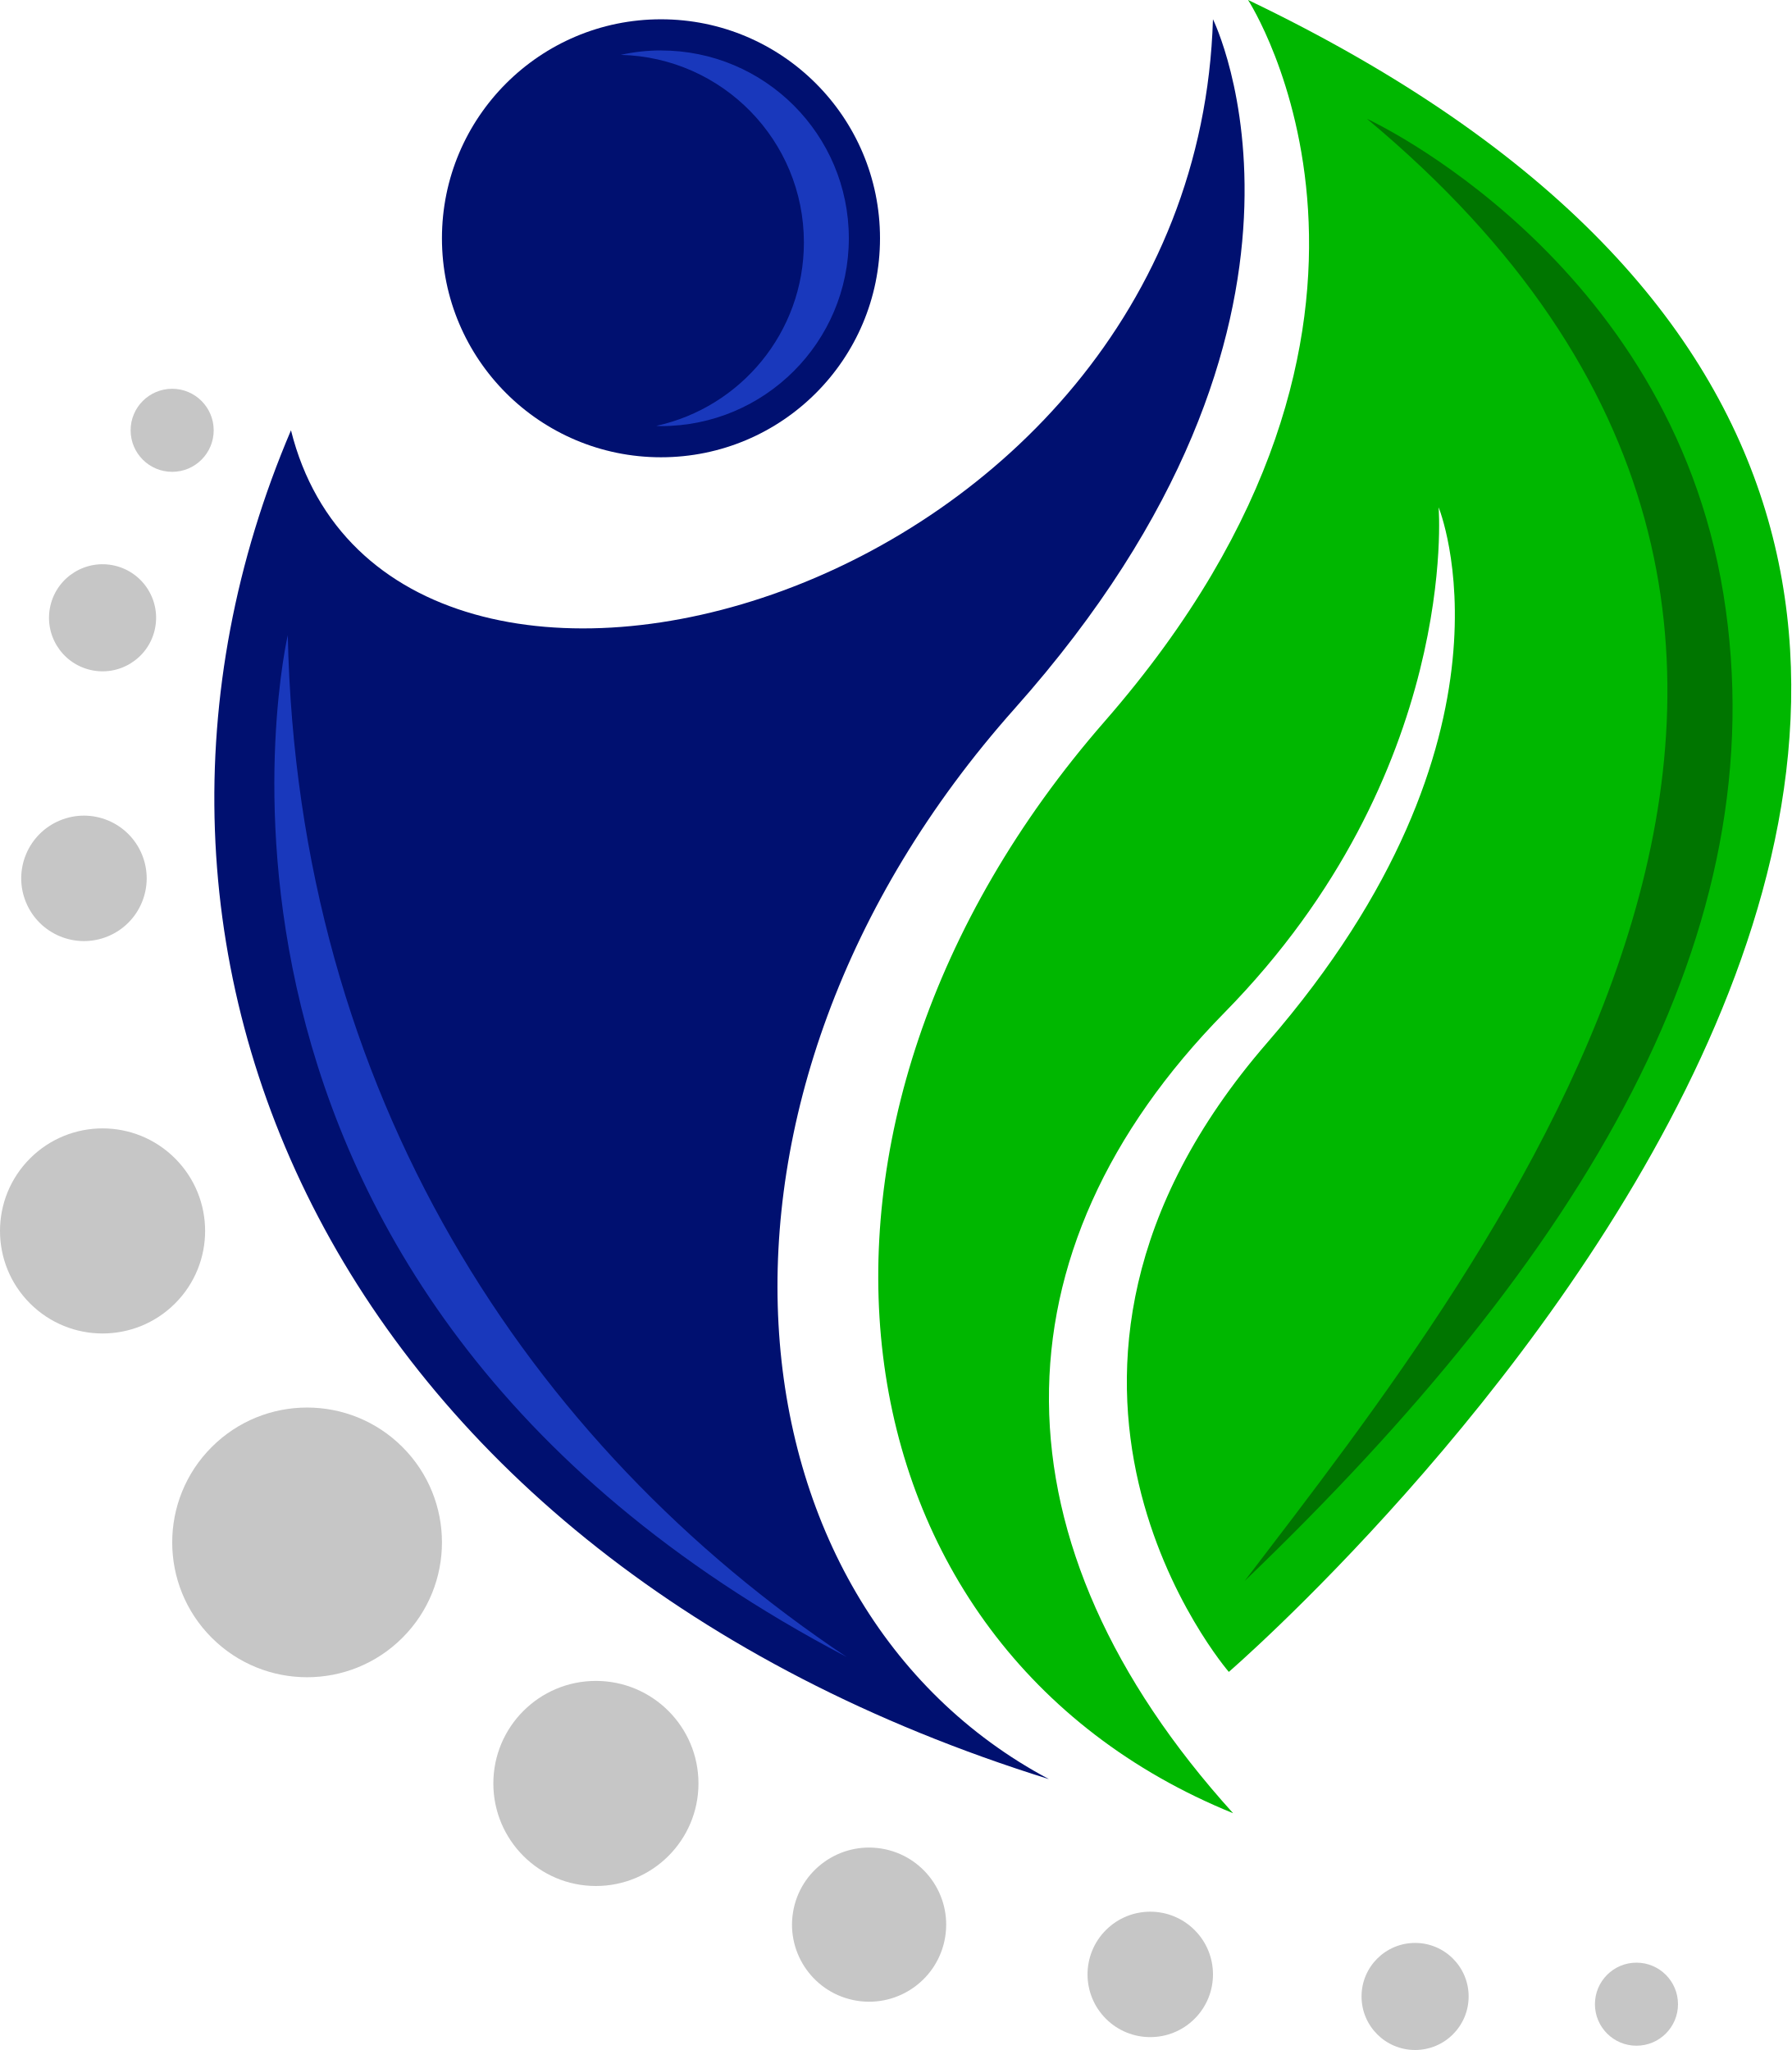
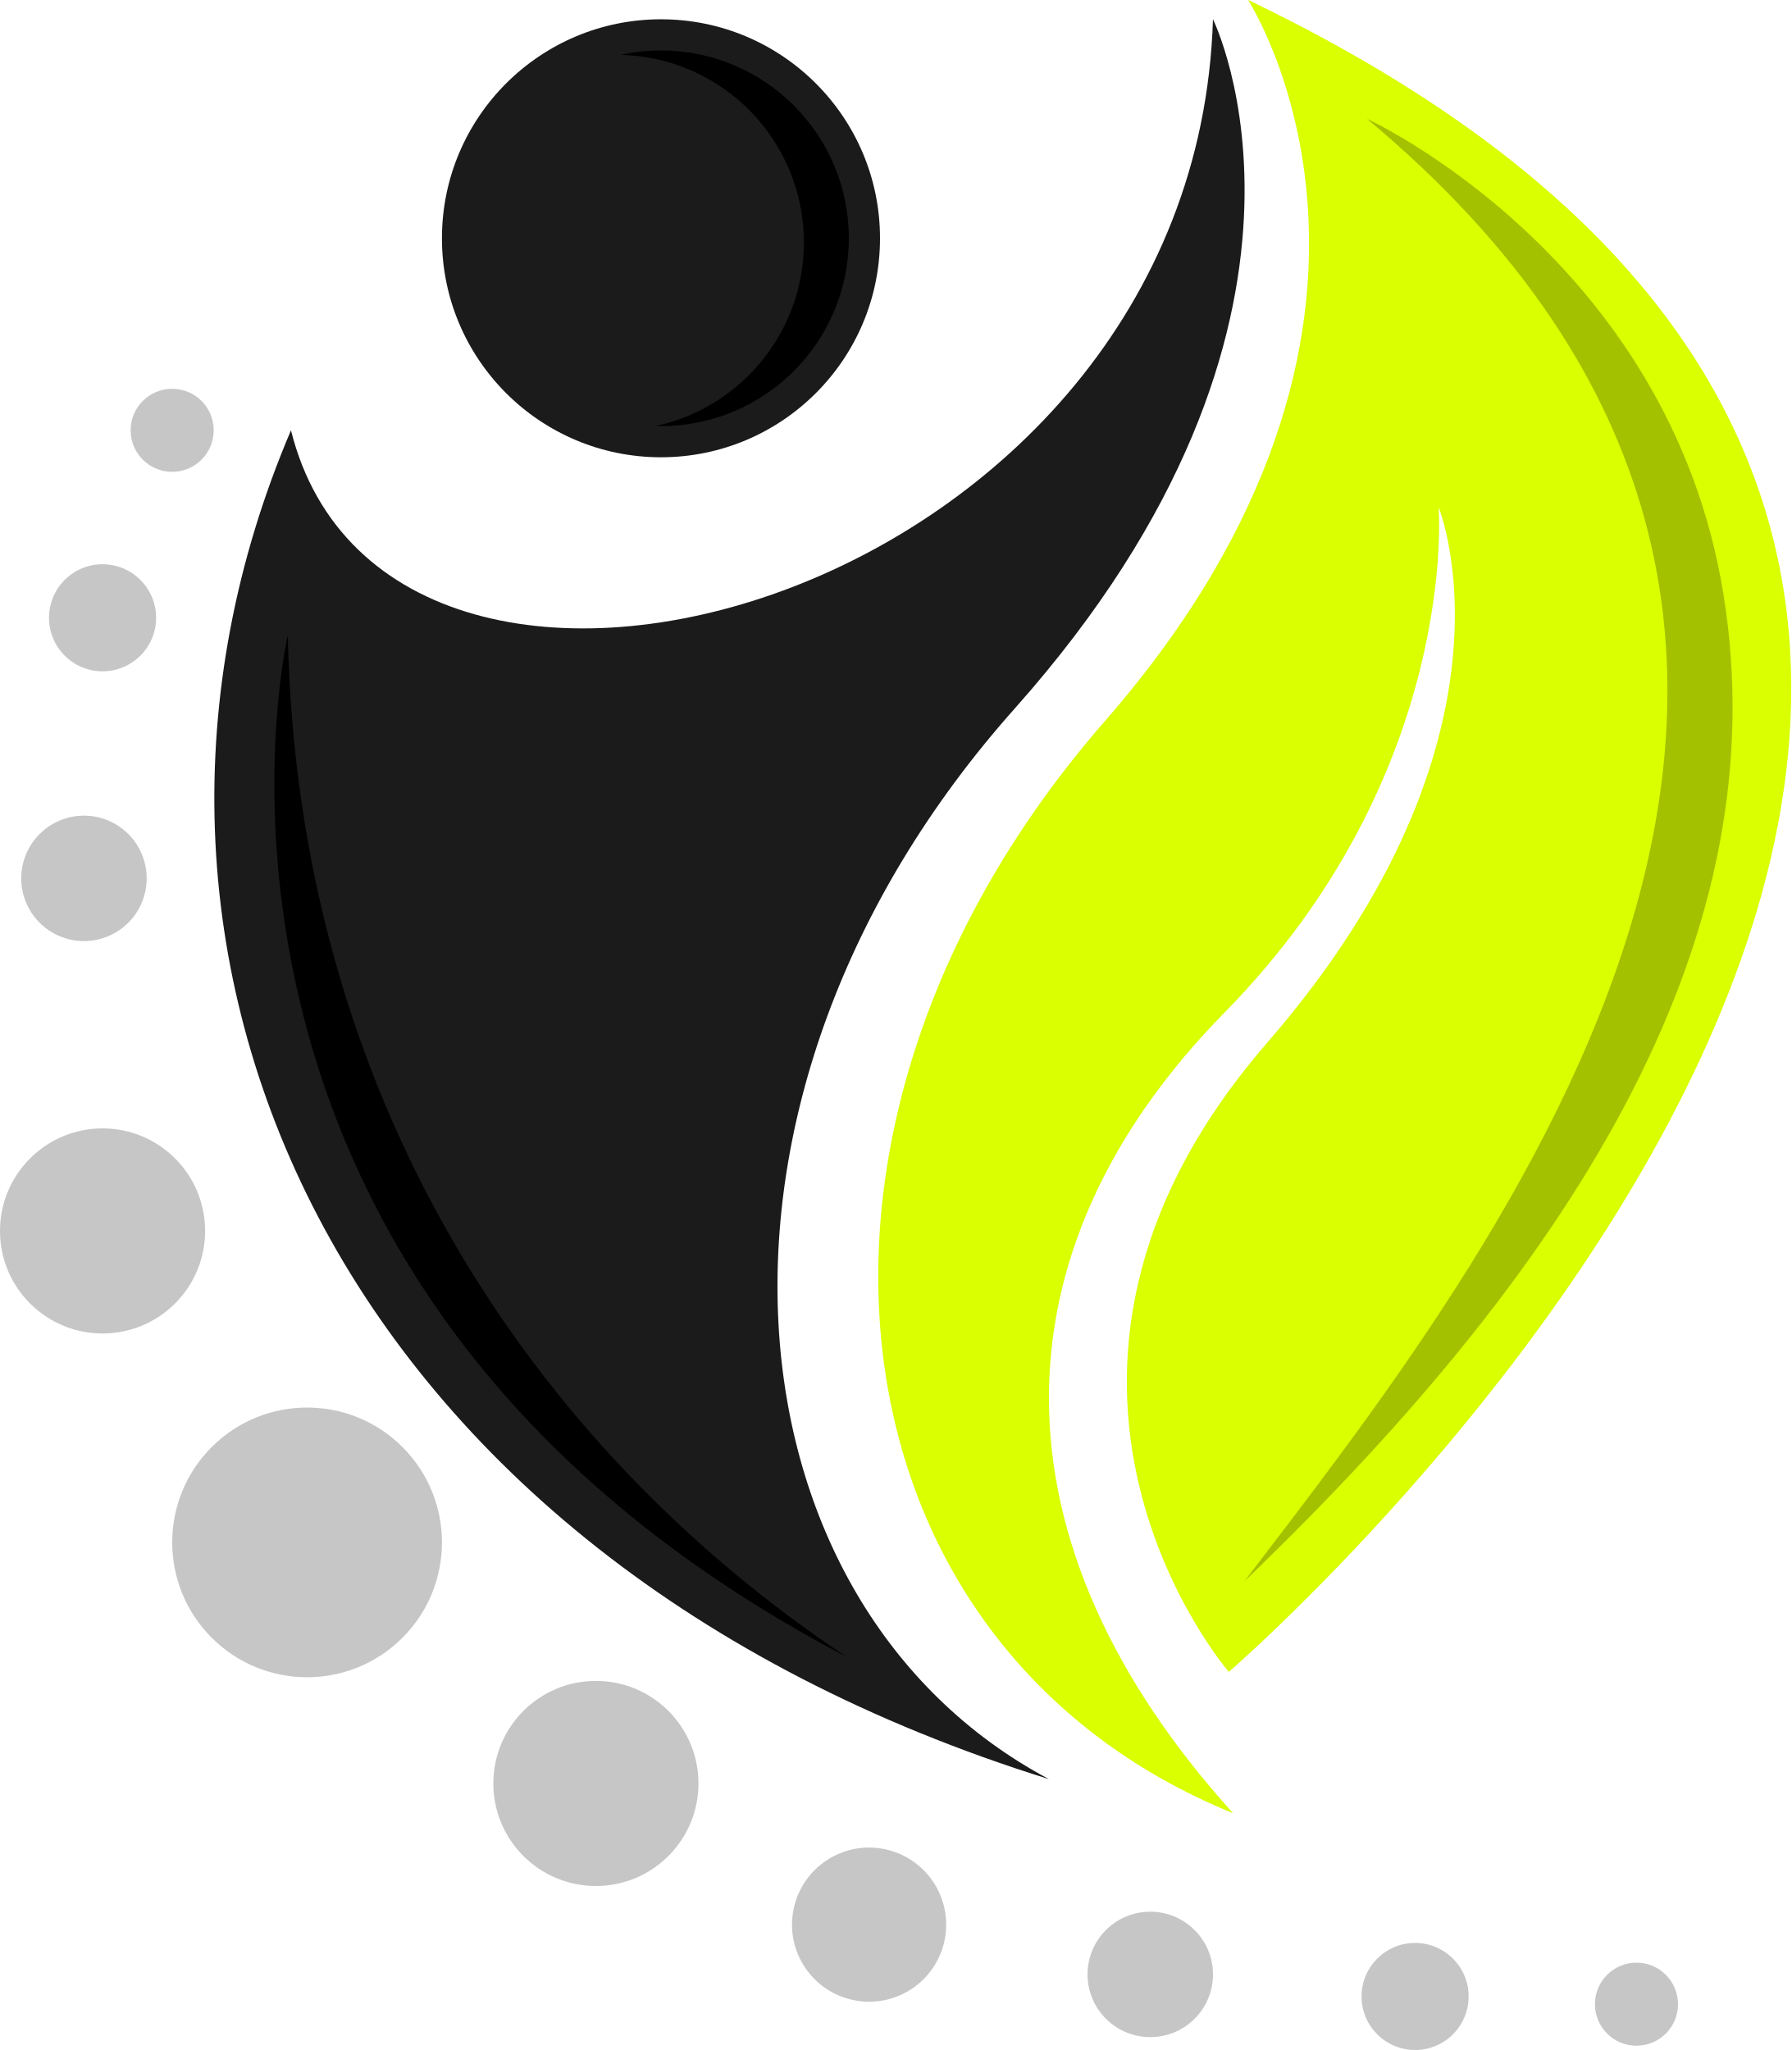
<svg xmlns="http://www.w3.org/2000/svg" id="Laag_2" data-name="Laag 2" viewBox="0 0 442.92 506.99">
  <defs>
    <style>
      .cls-1 {
-         fill: #00b700;
+         fill: #D9FF00;
      }

      .cls-2 {
        fill: #c6c6c6;
      }

      .cls-3 {
-         fill: #1938bc;
+         fill: #000000;
      }

      .cls-4 {
-         fill: #007500;
+         fill: #a4c100;
      }

      .cls-5 {
-         fill: #001070;
+         fill: #1b1b1b;
      }
    </style>
  </defs>
  <g id="Layer_1" data-name="Layer 1">
    <g>
      <path class="cls-1" d="M308.61,0s51.36,78.89-35.47,178.42c-86.83,99.53-69.89,228.72,31.77,270.01-60.36-66.71-60.36-138.71-2.12-198.01,58.24-59.3,52.94-124.95,52.94-124.95,0,0,23.3,56.65-42.35,132.36-72.16,83.21-9.53,155.65-9.53,155.65,0,0,309.72-267.36,4.76-413.49Z" />
      <circle class="cls-2" cx="75.93" cy="381.46" r="33.35" transform="translate(-247.49 165.41) rotate(-45)" />
      <circle class="cls-2" cx="147.35" cy="441.07" r="25.36" />
      <circle class="cls-2" cx="25.36" cy="304.42" r="25.36" transform="translate(-207.83 107.1) rotate(-45)" />
      <circle class="cls-2" cx="214.9" cy="475.96" r="19.06" transform="translate(-289.34 611.85) rotate(-80.78)" />
      <circle class="cls-2" cx="284.42" cy="488.3" r="15.51" transform="translate(-261.97 344.13) rotate(-45)" />
      <circle class="cls-2" cx="20.76" cy="217.23" r="15.51" transform="translate(-81.55 24.48) rotate(-22.5)" />
      <circle class="cls-2" cx="349.91" cy="493.75" r="13.24" />
      <circle class="cls-2" cx="25.36" cy="152.79" r="13.24" transform="translate(-129.17 142.37) rotate(-76.72)" />
      <circle class="cls-2" cx="404.65" cy="495.66" r="10.27" />
      <circle class="cls-2" cx="42.57" cy="106.42" r="10.27" />
      <path class="cls-5" d="M299.93,4.76s36.74,74.12-49.03,170.48c-85.77,96.36-72.77,221.51,8.47,264.76C82.54,384.9,16.89,235.6,71.95,106.42c24.35,97.42,223.56,42.37,227.98-101.65Z" />
      <circle class="cls-5" cx="163.44" cy="58.93" r="54.16" />
      <path class="cls-3" d="M163.44,12.47c-3.42,0-6.74.39-9.95,1.1,25.11.62,45.29,21.13,45.29,46.39,0,22.23-15.63,40.8-36.5,45.36.39,0,.77.06,1.16.06,25.65,0,46.45-20.8,46.45-46.45s-20.8-46.45-46.45-46.45Z" />
      <path class="cls-3" d="M71.16,157.09s-37.33,160.57,138.18,252.69c-78.62-52.41-135.8-139.28-138.18-252.69Z" />
      <path class="cls-4" d="M338,29.38s74.65,34.15,88.15,117.53c13.5,83.39-34.28,163.37-118.39,244.09,62.01-81.29,183.51-233.91,30.24-361.62Z" />
    </g>
  </g>
</svg>
